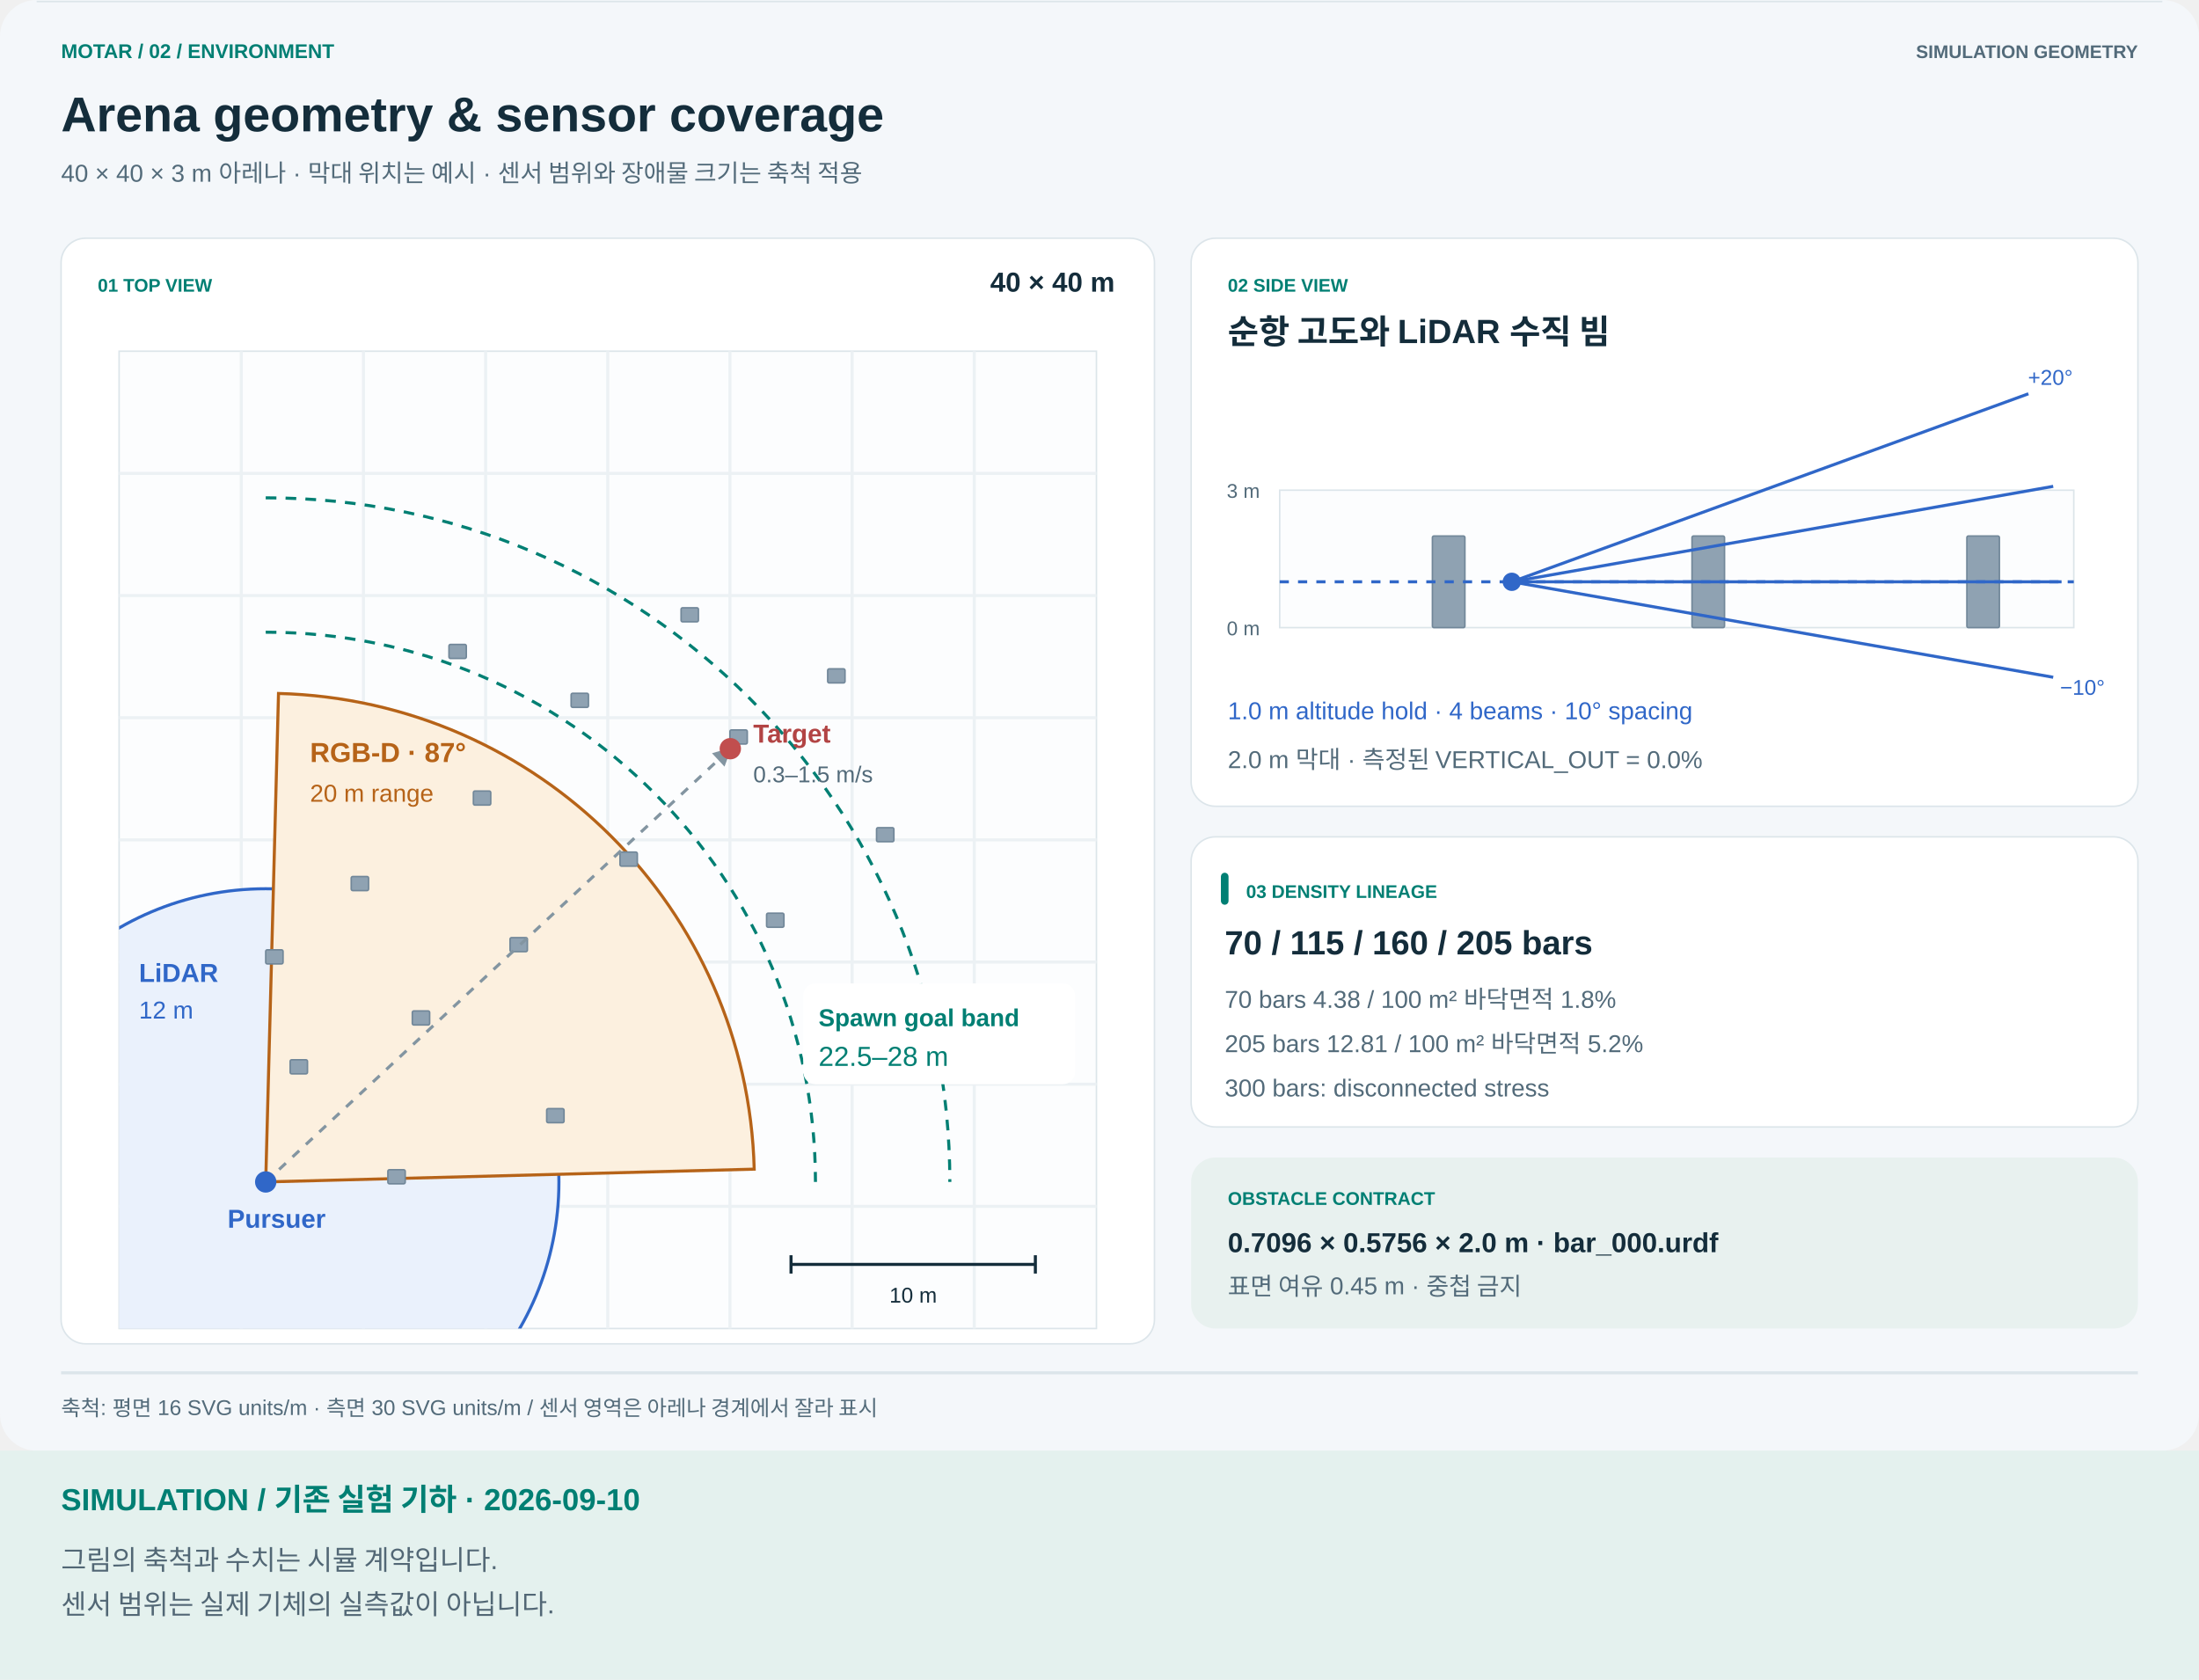
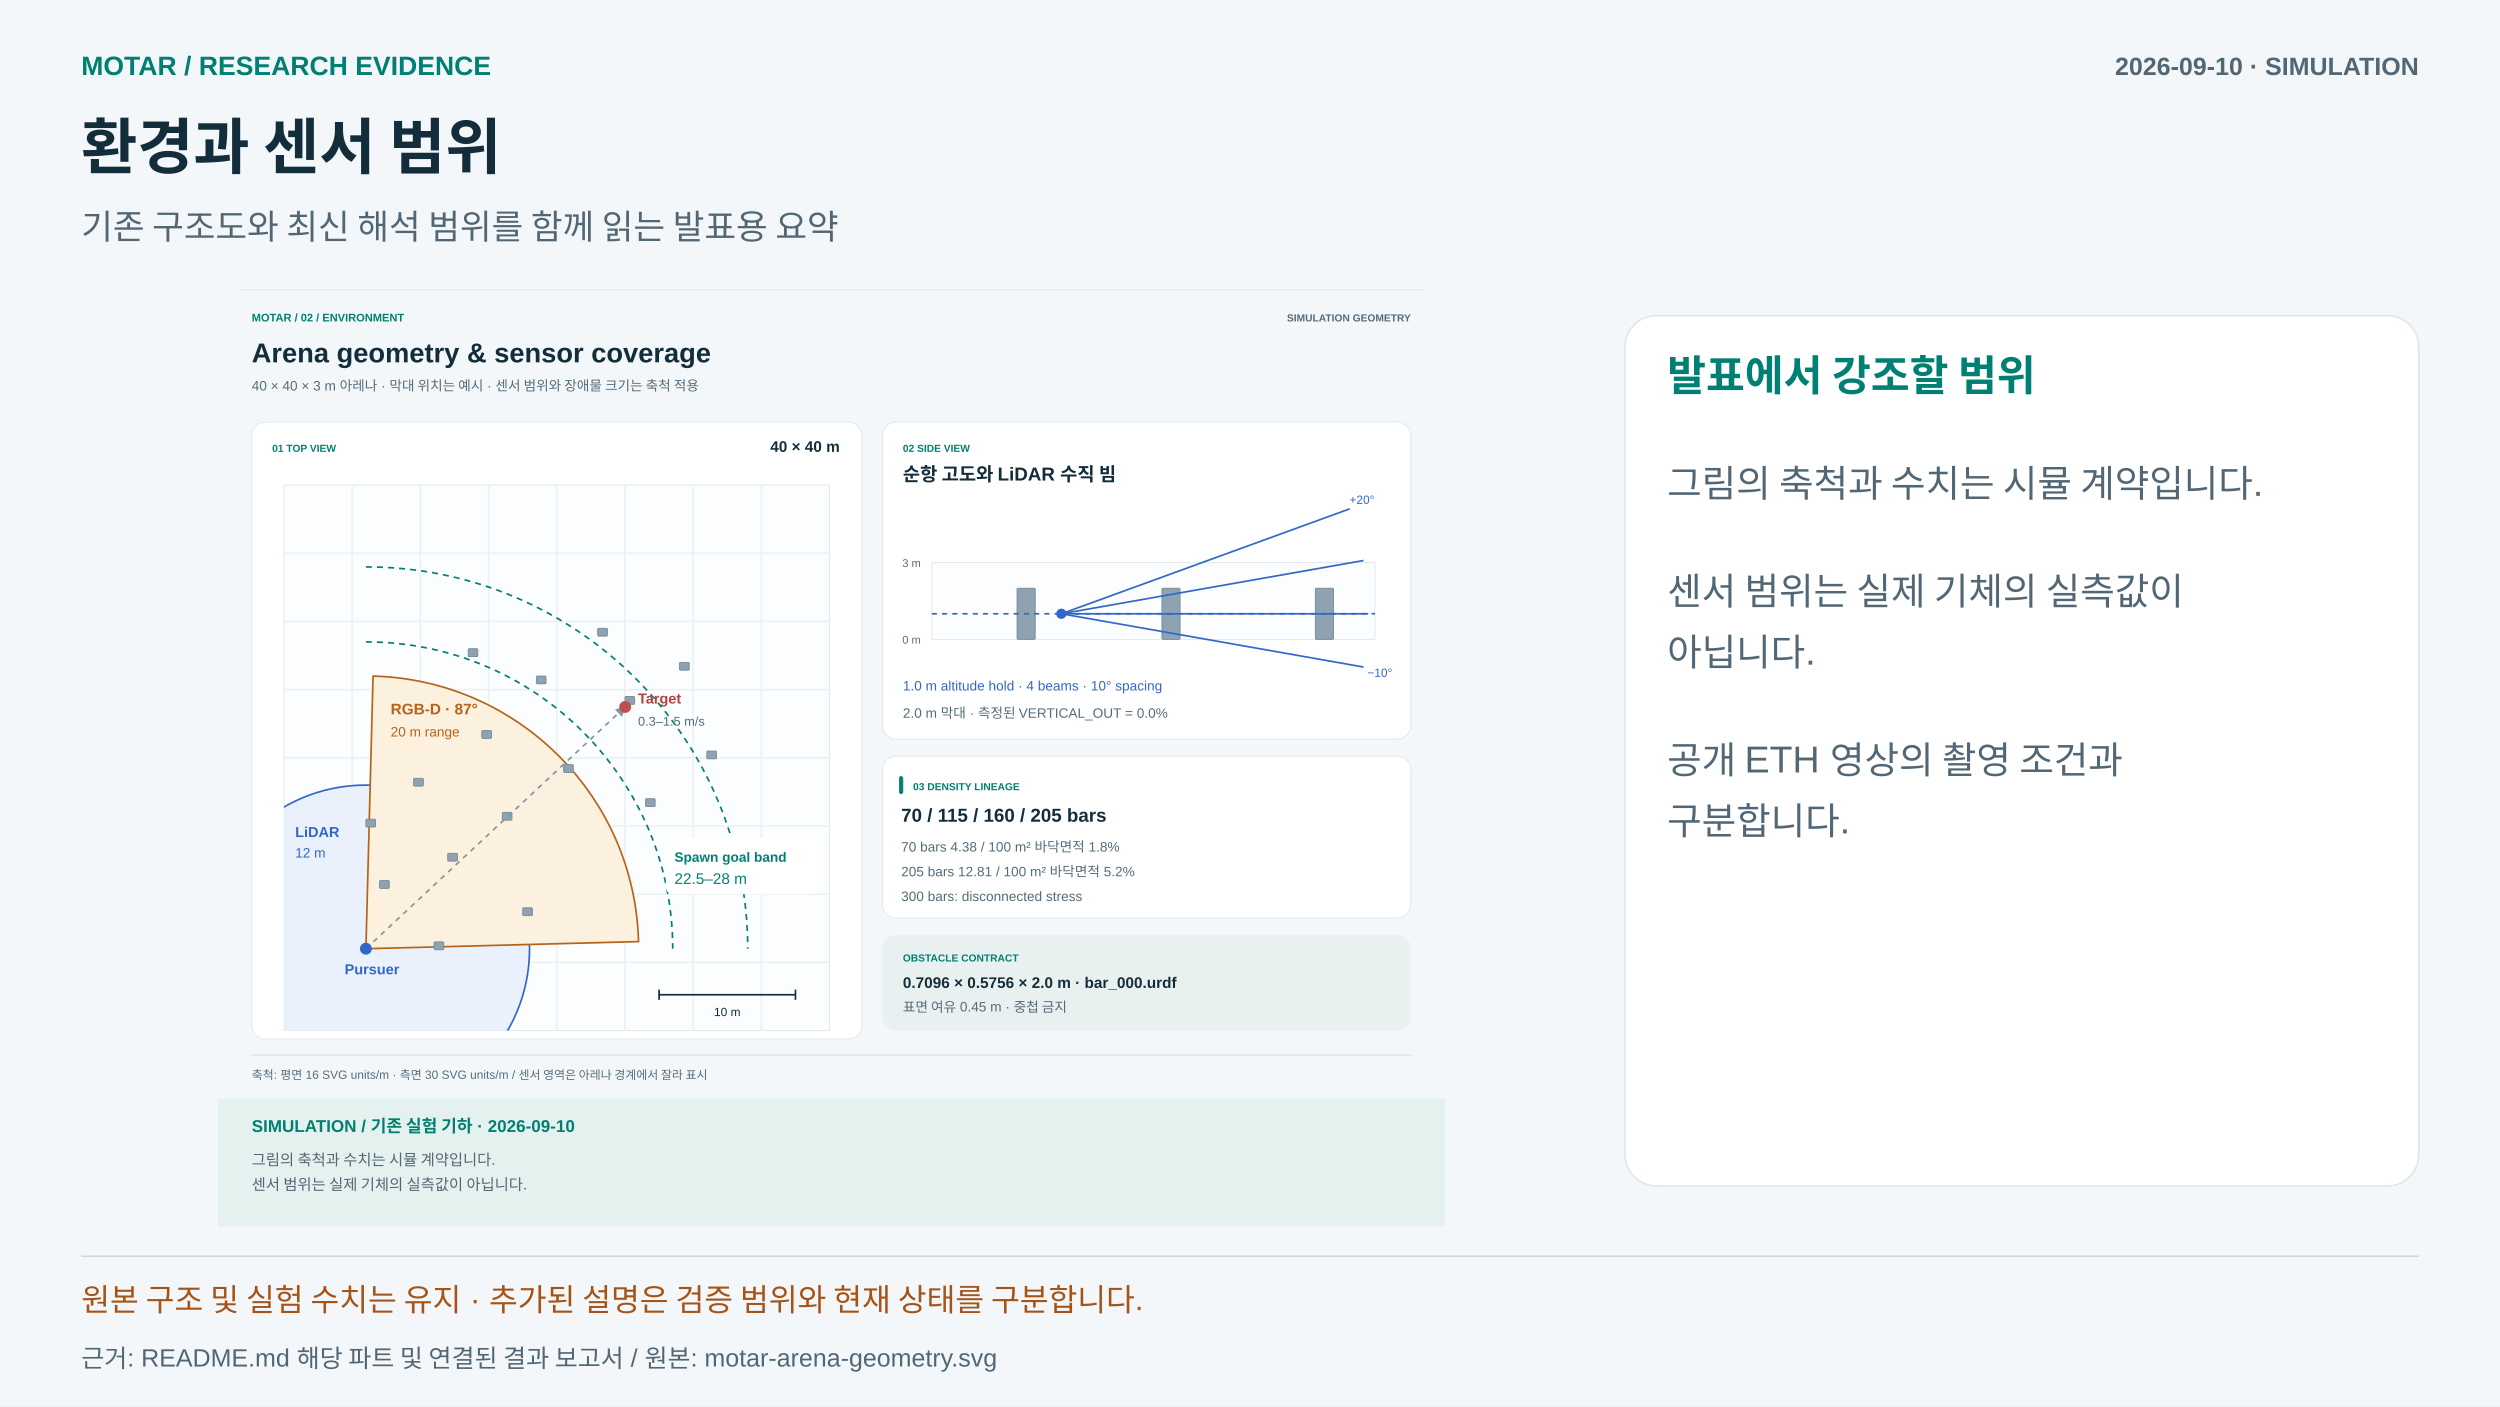
- <svg xmlns="http://www.w3.org/2000/svg" width="1440" height="1100" viewBox="0 0 1440 1100" role="img" aria-labelledby="context-title context-desc">
-   <svg width="1440" height="950" viewBox="0 0 1440 950" role="img" aria-labelledby="title desc">
-     <defs>
-       <marker id="arrow" viewBox="0 0 10 10" refX="9" refY="5" markerWidth="6" markerHeight="6" orient="auto">
-         <path d="M0 0L10 5L0 10Z" fill="#8395A1" />
-       </marker>
-     </defs>
-     <g font-family="Arial, 'Noto Sans CJK KR', sans-serif">
-       <rect width="1440" height="950" rx="24" fill="#F4F7FA" />
-       <path d="M24 1H1416" stroke="#DCE5EA" />
-       <text x="40" y="38" font-size="13" font-weight="700" fill="#007F73" text-anchor="start">MOTAR   /   02 / ENVIRONMENT</text>
-       <text x="1400" y="38" font-size="12" font-weight="700" fill="#536B7A" text-anchor="end">SIMULATION GEOMETRY</text>
-       <text x="40" y="86" font-size="32" font-weight="700" fill="#142D3B" text-anchor="start">Arena geometry &amp; sensor coverage</text>
-       <text x="40" y="119" font-size="16" font-weight="400" fill="#536B7A" text-anchor="start">40 × 40 × 3 m 아레나 · 막대 위치는 예시 · 센서 범위와 장애물 크기는 축척 적용</text>
-       <rect x="40" y="156" width="716" height="724" rx="16" fill="white" stroke="#DCE5EA" />
-       <text x="64" y="191" font-size="12" font-weight="700" fill="#007F73" text-anchor="start">01  TOP VIEW</text>
-       <text x="730" y="191" font-size="18" font-weight="700" fill="#142D3B" text-anchor="end">40 × 40 m</text>
-       <rect x="78" y="230" width="640" height="640" rx="0" fill="#FCFDFE" stroke="#DCE5EA" />
-       <path d="M158 230L158 870" stroke="#ECF1F4" stroke-width="2" fill="none" />
-       <path d="M78 310L718 310" stroke="#ECF1F4" stroke-width="2" fill="none" />
-       <path d="M238 230L238 870" stroke="#ECF1F4" stroke-width="2" fill="none" />
-       <path d="M78 390L718 390" stroke="#ECF1F4" stroke-width="2" fill="none" />
-       <path d="M318 230L318 870" stroke="#ECF1F4" stroke-width="2" fill="none" />
-       <path d="M78 470L718 470" stroke="#ECF1F4" stroke-width="2" fill="none" />
-       <path d="M398 230L398 870" stroke="#ECF1F4" stroke-width="2" fill="none" />
-       <path d="M78 550L718 550" stroke="#ECF1F4" stroke-width="2" fill="none" />
-       <path d="M478 230L478 870" stroke="#ECF1F4" stroke-width="2" fill="none" />
-       <path d="M78 630L718 630" stroke="#ECF1F4" stroke-width="2" fill="none" />
-       <path d="M558 230L558 870" stroke="#ECF1F4" stroke-width="2" fill="none" />
-       <path d="M78 710L718 710" stroke="#ECF1F4" stroke-width="2" fill="none" />
-       <path d="M638 230L638 870" stroke="#ECF1F4" stroke-width="2" fill="none" />
-       <path d="M78 790L718 790" stroke="#ECF1F4" stroke-width="2" fill="none" />
-       <defs>
-         <clipPath id="arena">
-           <rect x="78" y="230" width="640" height="640" />
-         </clipPath>
-       </defs>
-       <g clip-path="url(#arena)">
-         <circle cx="174" cy="774" r="192" fill="#EAF1FC" stroke="#3067C8" stroke-width="2" />
-         <path d="M174 774L182.377 454.110A320 320 0 0 1 493.890 765.623Z" stroke="#B66318" stroke-width="2" fill="#FCF0DF" />
-         <path d="M174.000 414.000A360.0 360.0 0 0 1 534.000 774.000" stroke="#007F73" stroke-width="2" fill="none" stroke-dasharray="7 6" />
-         <path d="M174.000 326.000A448 448 0 0 1 622.000 774.000" stroke="#007F73" stroke-width="2" fill="none" stroke-dasharray="7 6" />
-         <rect x="190" y="694" width="11.354" height="9.21" rx="1" fill="#8FA2B2" stroke="#718799" />
-         <rect x="270" y="662" width="11.354" height="9.21" rx="1" fill="#8FA2B2" stroke="#718799" />
-         <rect x="230.0" y="574.0" width="11.354" height="9.21" rx="1" fill="#8FA2B2" stroke="#718799" />
-         <rect x="334" y="614" width="11.354" height="9.21" rx="1" fill="#8FA2B2" stroke="#718799" />
-         <rect x="310.0" y="518" width="11.354" height="9.21" rx="1" fill="#8FA2B2" stroke="#718799" />
-         <rect x="406.0" y="558.0" width="11.354" height="9.21" rx="1" fill="#8FA2B2" stroke="#718799" />
-         <rect x="374.0" y="454" width="11.354" height="9.21" rx="1" fill="#8FA2B2" stroke="#718799" />
-         <rect x="478" y="478.0" width="11.354" height="9.21" rx="1" fill="#8FA2B2" stroke="#718799" />
-         <rect x="446" y="398.0" width="11.354" height="9.21" rx="1" fill="#8FA2B2" stroke="#718799" />
-         <rect x="542" y="438" width="11.354" height="9.21" rx="1" fill="#8FA2B2" stroke="#718799" />
-         <rect x="254" y="766.0" width="11.354" height="9.21" rx="1" fill="#8FA2B2" stroke="#718799" />
-         <rect x="358.0" y="726" width="11.354" height="9.21" rx="1" fill="#8FA2B2" stroke="#718799" />
-         <rect x="502.0" y="598" width="11.354" height="9.21" rx="1" fill="#8FA2B2" stroke="#718799" />
-         <rect x="574" y="542.0" width="11.354" height="9.21" rx="1" fill="#8FA2B2" stroke="#718799" />
-         <rect x="174" y="622.0" width="11.354" height="9.21" rx="1" fill="#8FA2B2" stroke="#718799" />
-         <rect x="294.0" y="422" width="11.354" height="9.21" rx="1" fill="#8FA2B2" stroke="#718799" />
-         <path d="M174 774L478.243 490.289" stroke="#8395A1" stroke-width="2" fill="none" stroke-dasharray="6 6" marker-end="url(#arrow)" />
-         <circle cx="174" cy="774" r="7" fill="#3067C8" stroke="none" stroke-width="2" />
-         <circle cx="478.243" cy="490.289" r="7" fill="#C14E4E" stroke="none" stroke-width="2" />
+ <svg xmlns="http://www.w3.org/2000/svg" width="1600" height="900" viewBox="0 0 1600 900" role="img" aria-labelledby="title desc">
+   <rect width="1600" height="900" fill="#f4f7fa" />
+   <g font-family="Arial, Noto Sans CJK KR, sans-serif">
+     <text x="52" y="48" font-size="17" fill="#007f73" font-weight="700" text-anchor="start">MOTAR / RESEARCH EVIDENCE</text>
+     <text x="1548" y="48" font-size="16" fill="#526775" font-weight="700" text-anchor="end">2026-09-10 · SIMULATION</text>
+     <text x="52" y="108" font-size="39" fill="#142d3b" font-weight="700" text-anchor="start">환경과 센서 범위</text>
+     <text x="52" y="153" font-size="22" fill="#526775" font-weight="400" text-anchor="start">기존 구조도와 최신 해석 범위를 함께 읽는 발표용 요약</text>
+     <svg x="52" y="185" width="960" height="600" viewBox="0 0 1440 1100" role="img" aria-labelledby="context-title context-desc">
+       <svg width="1440" height="950" viewBox="0 0 1440 950" role="img" aria-labelledby="panel-title panel-desc">
+         <defs>
+           <marker id="arrow" viewBox="0 0 10 10" refX="9" refY="5" markerWidth="6" markerHeight="6" orient="auto">
+             <path d="M0 0L10 5L0 10Z" fill="#8395A1" />
+           </marker>
+         </defs>
+         <g font-family="Arial, 'Noto Sans CJK KR', sans-serif">
+           <rect width="1440" height="950" rx="24" fill="#F4F7FA" />
+           <path d="M24 1H1416" stroke="#DCE5EA" />
+           <text x="40" y="38" font-size="13" font-weight="700" fill="#007F73" text-anchor="start">MOTAR   /   02 / ENVIRONMENT</text>
+           <text x="1400" y="38" font-size="12" font-weight="700" fill="#536B7A" text-anchor="end">SIMULATION GEOMETRY</text>
+           <text x="40" y="86" font-size="32" font-weight="700" fill="#142D3B" text-anchor="start">Arena geometry &amp; sensor coverage</text>
+           <text x="40" y="119" font-size="16" font-weight="400" fill="#536B7A" text-anchor="start">40 × 40 × 3 m 아레나 · 막대 위치는 예시 · 센서 범위와 장애물 크기는 축척 적용</text>
+           <rect x="40" y="156" width="716" height="724" rx="16" fill="white" stroke="#DCE5EA" />
+           <text x="64" y="191" font-size="12" font-weight="700" fill="#007F73" text-anchor="start">01  TOP VIEW</text>
+           <text x="730" y="191" font-size="18" font-weight="700" fill="#142D3B" text-anchor="end">40 × 40 m</text>
+           <rect x="78" y="230" width="640" height="640" rx="0" fill="#FCFDFE" stroke="#DCE5EA" />
+           <path d="M158 230L158 870" stroke="#ECF1F4" stroke-width="2" fill="none" />
+           <path d="M78 310L718 310" stroke="#ECF1F4" stroke-width="2" fill="none" />
+           <path d="M238 230L238 870" stroke="#ECF1F4" stroke-width="2" fill="none" />
+           <path d="M78 390L718 390" stroke="#ECF1F4" stroke-width="2" fill="none" />
+           <path d="M318 230L318 870" stroke="#ECF1F4" stroke-width="2" fill="none" />
+           <path d="M78 470L718 470" stroke="#ECF1F4" stroke-width="2" fill="none" />
+           <path d="M398 230L398 870" stroke="#ECF1F4" stroke-width="2" fill="none" />
+           <path d="M78 550L718 550" stroke="#ECF1F4" stroke-width="2" fill="none" />
+           <path d="M478 230L478 870" stroke="#ECF1F4" stroke-width="2" fill="none" />
+           <path d="M78 630L718 630" stroke="#ECF1F4" stroke-width="2" fill="none" />
+           <path d="M558 230L558 870" stroke="#ECF1F4" stroke-width="2" fill="none" />
+           <path d="M78 710L718 710" stroke="#ECF1F4" stroke-width="2" fill="none" />
+           <path d="M638 230L638 870" stroke="#ECF1F4" stroke-width="2" fill="none" />
+           <path d="M78 790L718 790" stroke="#ECF1F4" stroke-width="2" fill="none" />
+           <defs>
+             <clipPath id="arena">
+               <rect x="78" y="230" width="640" height="640" />
+             </clipPath>
+           </defs>
+           <g clip-path="url(#arena)">
+             <circle cx="174" cy="774" r="192" fill="#EAF1FC" stroke="#3067C8" stroke-width="2" />
+             <path d="M174 774L182.377 454.110A320 320 0 0 1 493.890 765.623Z" stroke="#B66318" stroke-width="2" fill="#FCF0DF" />
+             <path d="M174.000 414.000A360.0 360.0 0 0 1 534.000 774.000" stroke="#007F73" stroke-width="2" fill="none" stroke-dasharray="7 6" />
+             <path d="M174.000 326.000A448 448 0 0 1 622.000 774.000" stroke="#007F73" stroke-width="2" fill="none" stroke-dasharray="7 6" />
+             <rect x="190" y="694" width="11.354" height="9.21" rx="1" fill="#8FA2B2" stroke="#718799" />
+             <rect x="270" y="662" width="11.354" height="9.21" rx="1" fill="#8FA2B2" stroke="#718799" />
+             <rect x="230.0" y="574.0" width="11.354" height="9.21" rx="1" fill="#8FA2B2" stroke="#718799" />
+             <rect x="334" y="614" width="11.354" height="9.21" rx="1" fill="#8FA2B2" stroke="#718799" />
+             <rect x="310.0" y="518" width="11.354" height="9.21" rx="1" fill="#8FA2B2" stroke="#718799" />
+             <rect x="406.0" y="558.0" width="11.354" height="9.21" rx="1" fill="#8FA2B2" stroke="#718799" />
+             <rect x="374.0" y="454" width="11.354" height="9.21" rx="1" fill="#8FA2B2" stroke="#718799" />
+             <rect x="478" y="478.0" width="11.354" height="9.21" rx="1" fill="#8FA2B2" stroke="#718799" />
+             <rect x="446" y="398.0" width="11.354" height="9.21" rx="1" fill="#8FA2B2" stroke="#718799" />
+             <rect x="542" y="438" width="11.354" height="9.21" rx="1" fill="#8FA2B2" stroke="#718799" />
+             <rect x="254" y="766.0" width="11.354" height="9.21" rx="1" fill="#8FA2B2" stroke="#718799" />
+             <rect x="358.0" y="726" width="11.354" height="9.21" rx="1" fill="#8FA2B2" stroke="#718799" />
+             <rect x="502.0" y="598" width="11.354" height="9.21" rx="1" fill="#8FA2B2" stroke="#718799" />
+             <rect x="574" y="542.0" width="11.354" height="9.21" rx="1" fill="#8FA2B2" stroke="#718799" />
+             <rect x="174" y="622.0" width="11.354" height="9.21" rx="1" fill="#8FA2B2" stroke="#718799" />
+             <rect x="294.0" y="422" width="11.354" height="9.21" rx="1" fill="#8FA2B2" stroke="#718799" />
+             <path d="M174 774L478.243 490.289" stroke="#8395A1" stroke-width="2" fill="none" stroke-dasharray="6 6" marker-end="url(#arrow)" />
+             <circle cx="174" cy="774" r="7" fill="#3067C8" stroke="none" stroke-width="2" />
+             <circle cx="478.243" cy="490.289" r="7" fill="#C14E4E" stroke="none" stroke-width="2" />
+           </g>
+           <text x="149" y="804" font-size="17" font-weight="700" fill="#3067C8" text-anchor="start">Pursuer</text>
+           <text x="493.243" y="486.289" font-size="17" font-weight="700" fill="#B24444" text-anchor="start">Target</text>
+           <text x="493.243" y="512.289" font-size="15" font-weight="400" fill="#536B7A" text-anchor="start">0.3–1.5 m/s</text>
+           <text x="203" y="499" font-size="18" font-weight="700" fill="#B66318" text-anchor="start">RGB-D · 87°</text>
+           <text x="203" y="525" font-size="16" font-weight="400" fill="#B66318" text-anchor="start">20 m range</text>
+           <text x="91" y="643" font-size="17" font-weight="700" fill="#3067C8" text-anchor="start">LiDAR</text>
+           <text x="91" y="667" font-size="16" font-weight="400" fill="#3067C8" text-anchor="start">12 m</text>
+           <rect x="526" y="644" width="178" height="66" rx="8" fill="white" stroke="none" />
+           <text x="536" y="672" font-size="16" font-weight="700" fill="#007F73" text-anchor="start">Spawn goal band</text>
+           <text x="536" y="698" font-size="18" font-weight="400" fill="#007F73" text-anchor="start">22.5–28 m</text>
+           <path d="M518 828L678 828" stroke="#142D3B" stroke-width="2" fill="none" />
+           <path d="M518 822L518 834" stroke="#142D3B" stroke-width="2" fill="none" />
+           <path d="M678 822L678 834" stroke="#142D3B" stroke-width="2" fill="none" />
+           <text x="598" y="853" font-size="14" font-weight="400" fill="#142D3B" text-anchor="middle">10 m</text>
+           <rect x="780" y="156" width="620" height="372" rx="16" fill="white" stroke="#DCE5EA" />
+           <text x="804" y="191" font-size="12" font-weight="700" fill="#007F73" text-anchor="start">02  SIDE VIEW</text>
+           <text x="804" y="225" font-size="22" font-weight="700" fill="#142D3B" text-anchor="start">순항 고도와 LiDAR 수직 빔</text>
+           <rect x="838" y="321" width="520" height="90" rx="0" fill="#FCFDFE" stroke="#DCE5EA" />
+           <rect x="938" y="351" width="21.288" height="60" rx="1" fill="#8FA2B2" stroke="#718799" />
+           <rect x="1108" y="351" width="21.288" height="60" rx="1" fill="#8FA2B2" stroke="#718799" />
+           <rect x="1288" y="351" width="21.288" height="60" rx="1" fill="#8FA2B2" stroke="#718799" />
+           <path d="M838 381L1358 381" stroke="#3067C8" stroke-width="2" fill="none" stroke-dasharray="6 6" />
+           <text x="825" y="416" font-size="13" font-weight="400" fill="#536B7A" text-anchor="end">0 m</text>
+           <text x="825" y="326" font-size="13" font-weight="400" fill="#536B7A" text-anchor="end">3 m</text>
+           <path d="M990 381L1344.531 443.513" stroke="#3067C8" stroke-width="2" fill="none" />
+           <path d="M990 381L1350.0 381.0" stroke="#3067C8" stroke-width="2" fill="none" />
+           <path d="M990 381L1344.531 318.487" stroke="#3067C8" stroke-width="2" fill="none" />
+           <path d="M990 381L1328.289 257.873" stroke="#3067C8" stroke-width="2" fill="none" />
+           <circle cx="990" cy="381" r="6" fill="#3067C8" stroke="none" stroke-width="2" />
+           <text x="1328" y="252" font-size="14" font-weight="400" fill="#3067C8" text-anchor="start">+20°</text>
+           <text x="1349" y="455" font-size="14" font-weight="400" fill="#3067C8" text-anchor="start">−10°</text>
+           <text x="804" y="471" font-size="16" font-weight="400" fill="#3067C8" text-anchor="start">1.0 m altitude hold · 4 beams · 10° spacing</text>
+           <text x="804" y="503" font-size="16" font-weight="400" fill="#536B7A" text-anchor="start">2.0 m 막대 · 측정된 VERTICAL_OUT = 0.0%</text>
+           <rect x="780" y="548" width="620" height="190" rx="16" fill="white" stroke="#DCE5EA" />
+           <rect x="800" y="572" width="4" height="20" rx="2" fill="#007F73" stroke="#007F73" />
+           <text x="816" y="588" font-size="12" font-weight="700" fill="#007F73" text-anchor="start">03  DENSITY LINEAGE</text>
+           <text x="802" y="625" font-size="22" font-weight="700" fill="#142D3B" text-anchor="start">70 / 115 / 160 / 205 bars</text>
+           <text x="802" y="660" font-size="16" font-weight="400" fill="#536B7A" text-anchor="start">70 bars     4.38 / 100 m²     바닥면적 1.8%</text>
+           <text x="802" y="689" font-size="16" font-weight="400" fill="#536B7A" text-anchor="start">205 bars   12.81 / 100 m²   바닥면적 5.2%</text>
+           <text x="802" y="718" font-size="16" font-weight="400" fill="#536B7A" text-anchor="start">300 bars: disconnected stress</text>
+           <rect x="780" y="758" width="620" height="112" rx="16" fill="#E8F1EF" stroke="none" />
+           <text x="804" y="789" font-size="12" font-weight="700" fill="#007F73" text-anchor="start">OBSTACLE CONTRACT</text>
+           <text x="804" y="820" font-size="18" font-weight="700" fill="#142D3B" text-anchor="start">0.7096 × 0.5756 × 2.0 m · bar_000.urdf</text>
+           <text x="804" y="848" font-size="16" font-weight="400" fill="#536B7A" text-anchor="start">표면 여유 0.45 m · 중첩 금지</text>
+           <path d="M40 899L1400 899" stroke="#DCE5EA" stroke-width="2" fill="none" />
+           <text x="40" y="927" font-size="14" font-weight="400" fill="#536B7A" text-anchor="start">축척: 평면 16 SVG units/m · 측면 30 SVG units/m  /  센서 영역은 아레나 경계에서 잘라 표시</text>
+         </g>
+       </svg>
+       <rect y="950" width="1440" height="150" fill="#e4f1ee" />
+       <g font-family="Arial, Noto Sans CJK KR, sans-serif">
+         <text x="40" y="989" font-size="20" fill="#007f73" font-weight="700">SIMULATION / 기존 실험 기하 · 2026-09-10</text>
+         <text x="40" y="1028" font-size="18" fill="#526775">그림의 축척과 수치는 시뮬 계약입니다.</text>
+         <text x="40" y="1057" font-size="18" fill="#526775">센서 범위는 실제 기체의 실측값이 아닙니다.</text>
      </g>
-       <text x="149" y="804" font-size="17" font-weight="700" fill="#3067C8" text-anchor="start">Pursuer</text>
-       <text x="493.243" y="486.289" font-size="17" font-weight="700" fill="#B24444" text-anchor="start">Target</text>
-       <text x="493.243" y="512.289" font-size="15" font-weight="400" fill="#536B7A" text-anchor="start">0.3–1.5 m/s</text>
-       <text x="203" y="499" font-size="18" font-weight="700" fill="#B66318" text-anchor="start">RGB-D · 87°</text>
-       <text x="203" y="525" font-size="16" font-weight="400" fill="#B66318" text-anchor="start">20 m range</text>
-       <text x="91" y="643" font-size="17" font-weight="700" fill="#3067C8" text-anchor="start">LiDAR</text>
-       <text x="91" y="667" font-size="16" font-weight="400" fill="#3067C8" text-anchor="start">12 m</text>
-       <rect x="526" y="644" width="178" height="66" rx="8" fill="white" stroke="none" />
-       <text x="536" y="672" font-size="16" font-weight="700" fill="#007F73" text-anchor="start">Spawn goal band</text>
-       <text x="536" y="698" font-size="18" font-weight="400" fill="#007F73" text-anchor="start">22.5–28 m</text>
-       <path d="M518 828L678 828" stroke="#142D3B" stroke-width="2" fill="none" />
-       <path d="M518 822L518 834" stroke="#142D3B" stroke-width="2" fill="none" />
-       <path d="M678 822L678 834" stroke="#142D3B" stroke-width="2" fill="none" />
-       <text x="598" y="853" font-size="14" font-weight="400" fill="#142D3B" text-anchor="middle">10 m</text>
-       <rect x="780" y="156" width="620" height="372" rx="16" fill="white" stroke="#DCE5EA" />
-       <text x="804" y="191" font-size="12" font-weight="700" fill="#007F73" text-anchor="start">02  SIDE VIEW</text>
-       <text x="804" y="225" font-size="22" font-weight="700" fill="#142D3B" text-anchor="start">순항 고도와 LiDAR 수직 빔</text>
-       <rect x="838" y="321" width="520" height="90" rx="0" fill="#FCFDFE" stroke="#DCE5EA" />
-       <rect x="938" y="351" width="21.288" height="60" rx="1" fill="#8FA2B2" stroke="#718799" />
-       <rect x="1108" y="351" width="21.288" height="60" rx="1" fill="#8FA2B2" stroke="#718799" />
-       <rect x="1288" y="351" width="21.288" height="60" rx="1" fill="#8FA2B2" stroke="#718799" />
-       <path d="M838 381L1358 381" stroke="#3067C8" stroke-width="2" fill="none" stroke-dasharray="6 6" />
-       <text x="825" y="416" font-size="13" font-weight="400" fill="#536B7A" text-anchor="end">0 m</text>
-       <text x="825" y="326" font-size="13" font-weight="400" fill="#536B7A" text-anchor="end">3 m</text>
-       <path d="M990 381L1344.531 443.513" stroke="#3067C8" stroke-width="2" fill="none" />
-       <path d="M990 381L1350.0 381.0" stroke="#3067C8" stroke-width="2" fill="none" />
-       <path d="M990 381L1344.531 318.487" stroke="#3067C8" stroke-width="2" fill="none" />
-       <path d="M990 381L1328.289 257.873" stroke="#3067C8" stroke-width="2" fill="none" />
-       <circle cx="990" cy="381" r="6" fill="#3067C8" stroke="none" stroke-width="2" />
-       <text x="1328" y="252" font-size="14" font-weight="400" fill="#3067C8" text-anchor="start">+20°</text>
-       <text x="1349" y="455" font-size="14" font-weight="400" fill="#3067C8" text-anchor="start">−10°</text>
-       <text x="804" y="471" font-size="16" font-weight="400" fill="#3067C8" text-anchor="start">1.0 m altitude hold · 4 beams · 10° spacing</text>
-       <text x="804" y="503" font-size="16" font-weight="400" fill="#536B7A" text-anchor="start">2.0 m 막대 · 측정된 VERTICAL_OUT = 0.0%</text>
-       <rect x="780" y="548" width="620" height="190" rx="16" fill="white" stroke="#DCE5EA" />
-       <rect x="800" y="572" width="4" height="20" rx="2" fill="#007F73" stroke="#007F73" />
-       <text x="816" y="588" font-size="12" font-weight="700" fill="#007F73" text-anchor="start">03  DENSITY LINEAGE</text>
-       <text x="802" y="625" font-size="22" font-weight="700" fill="#142D3B" text-anchor="start">70 / 115 / 160 / 205 bars</text>
-       <text x="802" y="660" font-size="16" font-weight="400" fill="#536B7A" text-anchor="start">70 bars     4.38 / 100 m²     바닥면적 1.8%</text>
-       <text x="802" y="689" font-size="16" font-weight="400" fill="#536B7A" text-anchor="start">205 bars   12.81 / 100 m²   바닥면적 5.2%</text>
-       <text x="802" y="718" font-size="16" font-weight="400" fill="#536B7A" text-anchor="start">300 bars: disconnected stress</text>
-       <rect x="780" y="758" width="620" height="112" rx="16" fill="#E8F1EF" stroke="none" />
-       <text x="804" y="789" font-size="12" font-weight="700" fill="#007F73" text-anchor="start">OBSTACLE CONTRACT</text>
-       <text x="804" y="820" font-size="18" font-weight="700" fill="#142D3B" text-anchor="start">0.7096 × 0.5756 × 2.0 m · bar_000.urdf</text>
-       <text x="804" y="848" font-size="16" font-weight="400" fill="#536B7A" text-anchor="start">표면 여유 0.45 m · 중첩 금지</text>
-       <path d="M40 899L1400 899" stroke="#DCE5EA" stroke-width="2" fill="none" />
-       <text x="40" y="927" font-size="14" font-weight="400" fill="#536B7A" text-anchor="start">축척: 평면 16 SVG units/m · 측면 30 SVG units/m  /  센서 영역은 아레나 경계에서 잘라 표시</text>
-     </g>
-   </svg>
-   <rect y="950" width="1440" height="150" fill="#e4f1ee" />
-   <g font-family="Arial, Noto Sans CJK KR, sans-serif">
-     <text x="40" y="989" font-size="20" fill="#007f73" font-weight="700">SIMULATION / 기존 실험 기하 · 2026-09-10</text>
-     <text x="40" y="1028" font-size="18" fill="#526775">그림의 축척과 수치는 시뮬 계약입니다.</text>
-     <text x="40" y="1057" font-size="18" fill="#526775">센서 범위는 실제 기체의 실측값이 아닙니다.</text>
+     </svg>
+     <rect x="1040" y="202" width="508" height="557" rx="20" fill="white" stroke="#dce5ea" />
+     <text x="1067" y="250" font-size="27" fill="#007f73" font-weight="700" text-anchor="start">발표에서 강조할 범위</text>
+     <text x="1067" y="318" font-size="24" fill="#526775" font-weight="400" text-anchor="start">그림의 축척과 수치는 시뮬 계약입니다.</text>
+     <text x="1067" y="387" font-size="24" fill="#526775" font-weight="400" text-anchor="start">센서 범위는 실제 기체의 실측값이</text>
+     <text x="1067" y="426" font-size="24" fill="#526775" font-weight="400" text-anchor="start">아닙니다.</text>
+     <text x="1067" y="495" font-size="24" fill="#526775" font-weight="400" text-anchor="start">공개 ETH 영상의 촬영 조건과</text>
+     <text x="1067" y="534" font-size="24" fill="#526775" font-weight="400" text-anchor="start">구분합니다.</text>
+     <path d="M52 804H1548" stroke="#cbd8df" />
+     <text x="52" y="839" font-size="20" fill="#a55316" font-weight="400" text-anchor="start">원본 구조 및 실험 수치는 유지 · 추가된 설명은 검증 범위와 현재 상태를 구분합니다.</text>
+     <text x="52" y="875" font-size="16" fill="#526775" font-weight="400" text-anchor="start">근거: README.md 해당 파트 및 연결된 결과 보고서 / 원본: motar-arena-geometry.svg</text>
  </g>
</svg>
